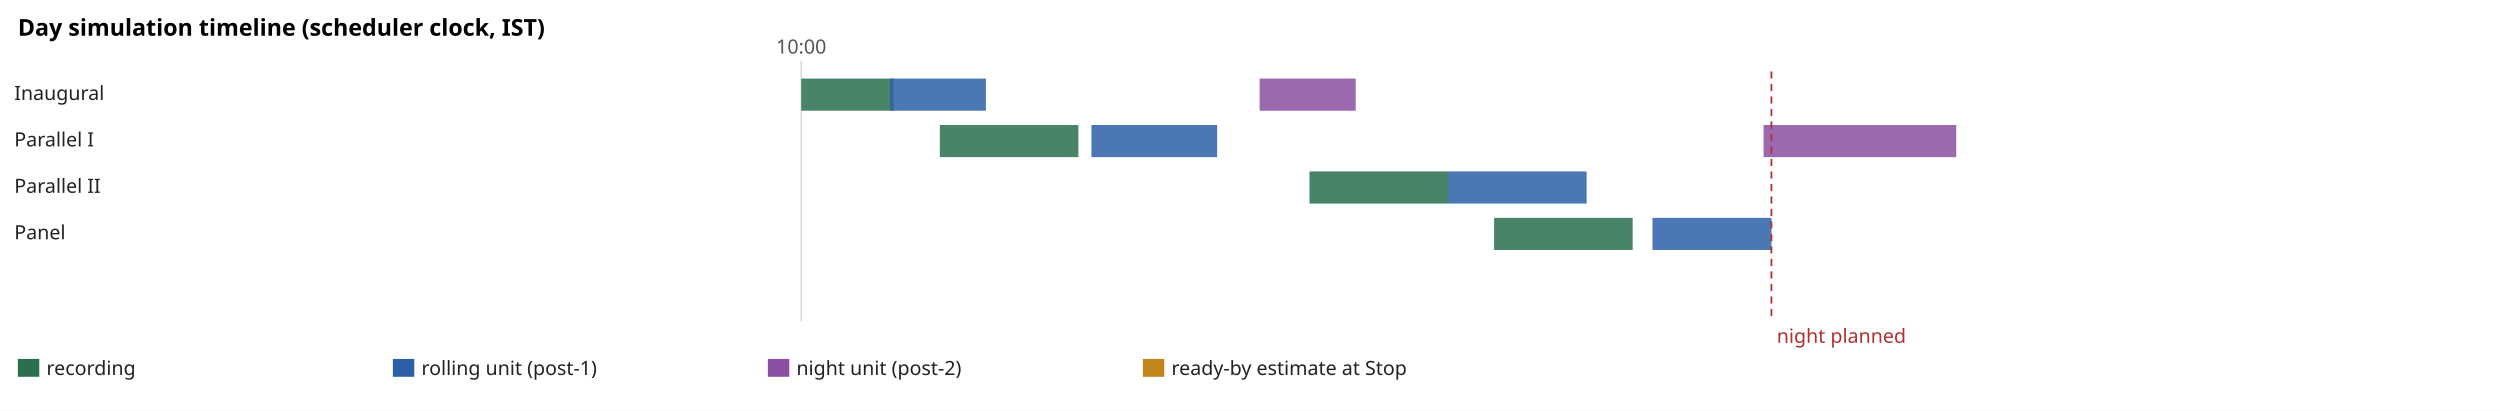
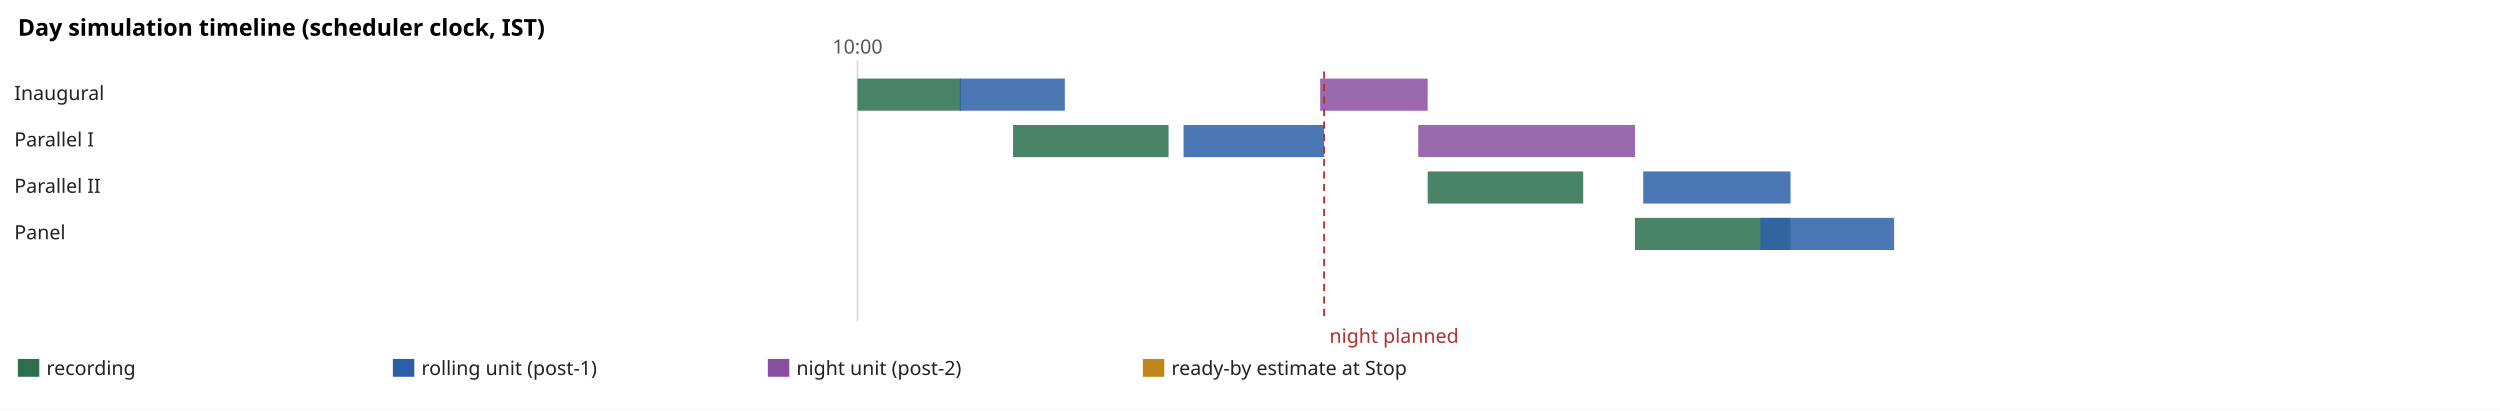
<svg xmlns="http://www.w3.org/2000/svg" width="1400" height="230" font-family="sans-serif" font-size="11">
  <rect width="1400" height="230" fill="#ffffff" />
  <text x="10" y="20" font-size="13" font-weight="bold">Day simulation timeline (scheduler clock, IST)</text>
-   <line x1="448.7" y1="34" x2="448.7" y2="180" stroke="#dddddd" />
-   <text x="448.7" y="30" text-anchor="middle" fill="#555555">10:00</text>
+   <line x1="480.2" y1="34" x2="480.2" y2="180" stroke="#dddddd" />
+   <text x="480.2" y="30" text-anchor="middle" fill="#555555">10:00</text>
  <text x="8" y="56" fill="#222222">Inaugural</text>
-   <rect x="448.7" y="44" width="51.7" height="18" fill="#2a6f4e" opacity="0.85" />
-   <rect x="498.5" y="44" width="53.6" height="18" fill="#2b5fa8" opacity="0.85" />
-   <rect x="705.4" y="44" width="53.8" height="18" fill="#8a4fa0" opacity="0.85" />
+   <rect x="480.2" y="44" width="58.0" height="18" fill="#2a6f4e" opacity="0.85" />
+   <rect x="537.4" y="44" width="58.9" height="18" fill="#2b5fa8" opacity="0.85" />
+   <rect x="739.3" y="44" width="60.2" height="18" fill="#8a4fa0" opacity="0.85" />
  <text x="8" y="82" fill="#222222">Parallel I</text>
-   <rect x="526.3" y="70" width="77.6" height="18" fill="#2a6f4e" opacity="0.85" />
-   <rect x="611.2" y="70" width="70.4" height="18" fill="#2b5fa8" opacity="0.85" />
-   <rect x="987.6" y="70" width="107.9" height="18" fill="#8a4fa0" opacity="0.85" />
+   <rect x="567.3" y="70" width="87.1" height="18" fill="#2a6f4e" opacity="0.85" />
+   <rect x="662.8" y="70" width="78.7" height="18" fill="#2b5fa8" opacity="0.85" />
+   <rect x="794.2" y="70" width="121.4" height="18" fill="#8a4fa0" opacity="0.85" />
  <text x="8" y="108" fill="#222222">Parallel II</text>
-   <rect x="733.3" y="96" width="77.6" height="18" fill="#2a6f4e" opacity="0.85" />
-   <rect x="810.8" y="96" width="77.7" height="18" fill="#2b5fa8" opacity="0.85" />
+   <rect x="799.5" y="96" width="87.1" height="18" fill="#2a6f4e" opacity="0.85" />
+   <rect x="920.2" y="96" width="82.5" height="18" fill="#2b5fa8" opacity="0.85" />
  <text x="8" y="134" fill="#222222">Panel</text>
-   <rect x="836.7" y="122" width="77.6" height="18" fill="#2a6f4e" opacity="0.85" />
-   <rect x="925.4" y="122" width="66.6" height="18" fill="#2b5fa8" opacity="0.85" />
-   <line x1="992.0" y1="40" x2="992.0" y2="180" stroke="#b03030" stroke-dasharray="4 3" />
-   <text x="995.0" y="192" fill="#b03030">night planned</text>
+   <rect x="915.6" y="122" width="87.1" height="18" fill="#2a6f4e" opacity="0.85" />
+   <rect x="985.8" y="122" width="74.9" height="18" fill="#2b5fa8" opacity="0.85" />
+   <line x1="741.5" y1="40" x2="741.5" y2="180" stroke="#b03030" stroke-dasharray="4 3" />
+   <text x="744.5" y="192" fill="#b03030">night planned</text>
  <rect x="10" y="201" width="12" height="10" fill="#2a6f4e" />
  <text x="26" y="210" fill="#222222">recording</text>
  <rect x="220" y="201" width="12" height="10" fill="#2b5fa8" />
  <text x="236" y="210" fill="#222222">rolling unit (post-1)</text>
  <rect x="430" y="201" width="12" height="10" fill="#8a4fa0" />
  <text x="446" y="210" fill="#222222">night unit (post-2)</text>
  <rect x="640" y="201" width="12" height="10" fill="#c0861a" />
  <text x="656" y="210" fill="#222222">ready-by estimate at Stop</text>
</svg>
